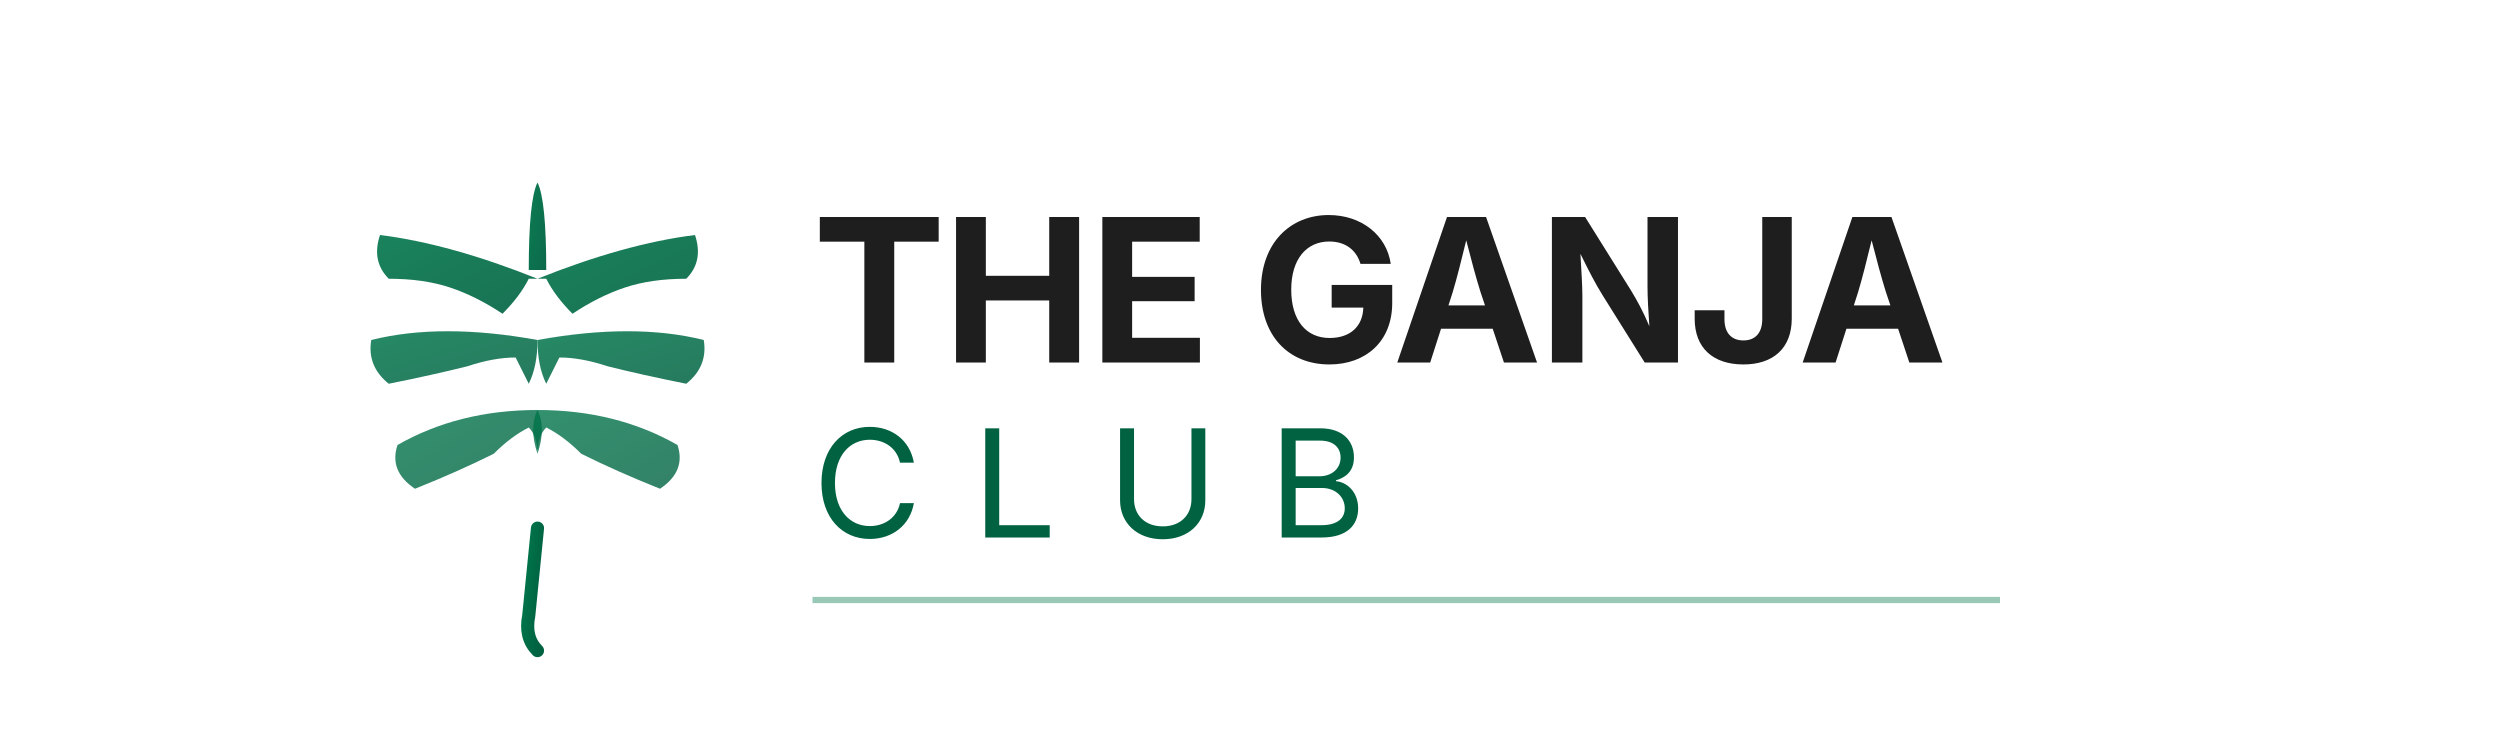
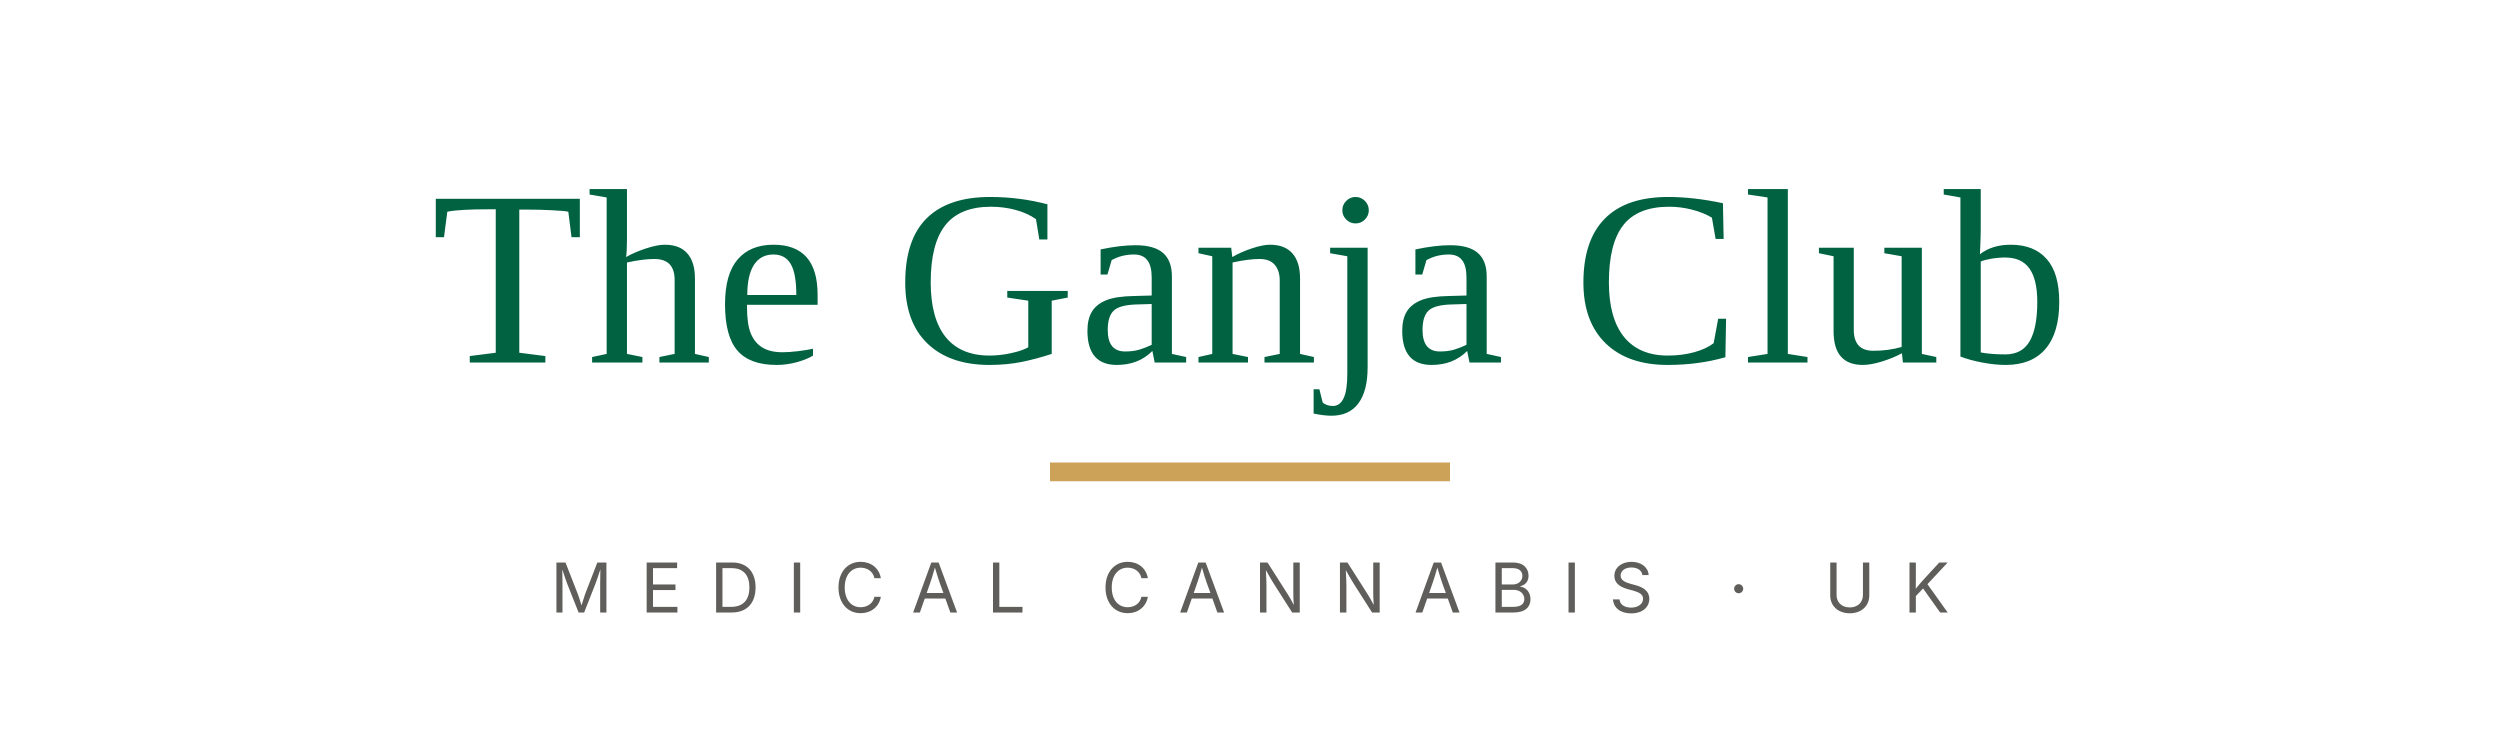
- <svg xmlns="http://www.w3.org/2000/svg" viewBox="0 0 400 120" fill="none">
-   <defs>
-     <linearGradient id="leafGrad" x1="0" y1="0" x2="1" y2="1">
-       <stop offset="0%" stop-color="#00754A" />
-       <stop offset="100%" stop-color="#006241" />
-     </linearGradient>
-   </defs>
-   <g transform="translate(58, 32) scale(0.7)">
-     <path d="M40 75 L38 95 Q37 100 40 103" stroke="url(#leafGrad)" stroke-width="3" stroke-linecap="round" fill="none" />
-     <path d="M40 10 L40 75" stroke="url(#leafGrad)" stroke-width="2.5" stroke-linecap="round" />
-     <path d="M40 18 Q20 10 4 8 Q2 14 6 18 Q14 18 20 20 Q26 22 32 26 Q36 22 38 18 Z" fill="url(#leafGrad)" opacity="0.9" />
-     <path d="M40 32 Q18 28 2 32 Q1 38 6 42 Q16 40 24 38 Q30 36 35 36 Q37 40 38 42 Q40 38 40 32 Z" fill="url(#leafGrad)" opacity="0.85" />
-     <path d="M40 48 Q22 48 8 56 Q6 62 12 66 Q22 62 30 58 Q34 54 38 52 Q40 54 40 58 Q42 52 40 48 Z" fill="url(#leafGrad)" opacity="0.8" />
-     <path d="M40 18 Q60 10 76 8 Q78 14 74 18 Q66 18 60 20 Q54 22 48 26 Q44 22 42 18 Z" fill="url(#leafGrad)" opacity="0.9" />
-     <path d="M40 32 Q62 28 78 32 Q79 38 74 42 Q64 40 56 38 Q50 36 45 36 Q43 40 42 42 Q40 38 40 32 Z" fill="url(#leafGrad)" opacity="0.85" />
-     <path d="M40 48 Q58 48 72 56 Q74 62 68 66 Q58 62 50 58 Q46 54 42 52 Q40 54 40 58 Q38 52 40 48 Z" fill="url(#leafGrad)" opacity="0.8" />
-     <path d="M38 16 Q38 0 40 -4 Q42 0 42 16 Z" fill="url(#leafGrad)" opacity="0.95" />
-   </g>
-   <text x="130" y="58" font-family="'Inter', 'Helvetica Neue', sans-serif" font-weight="700" font-size="32" fill="#1e1e1e" letter-spacing="-0.5">THE GANJA</text>
-   <text x="130" y="86" font-family="'Inter', 'Helvetica Neue', sans-serif" font-weight="400" font-size="24" fill="#006241" letter-spacing="8">CLUB</text>
-   <line x1="130" y1="96" x2="320" y2="96" stroke="#00754A" stroke-width="1" opacity="0.4" />
+ <svg xmlns="http://www.w3.org/2000/svg" viewBox="0 0 400 120" role="img" aria-label="The Ganja Club">
+   <text x="200" y="58" text-anchor="middle" font-family="Lora, Georgia, 'Times New Roman', serif" font-size="40" font-weight="500" letter-spacing="0.5" fill="#006241">The Ganja Club</text>
+   <rect x="168" y="74" width="64" height="3" fill="#cba258" />
+   <text x="200" y="98" text-anchor="middle" font-family="Inter, Helvetica, Arial, sans-serif" font-size="11" letter-spacing="4.5" fill="#5f5e5a">MEDICAL CANNABIS · UK</text>
</svg>
